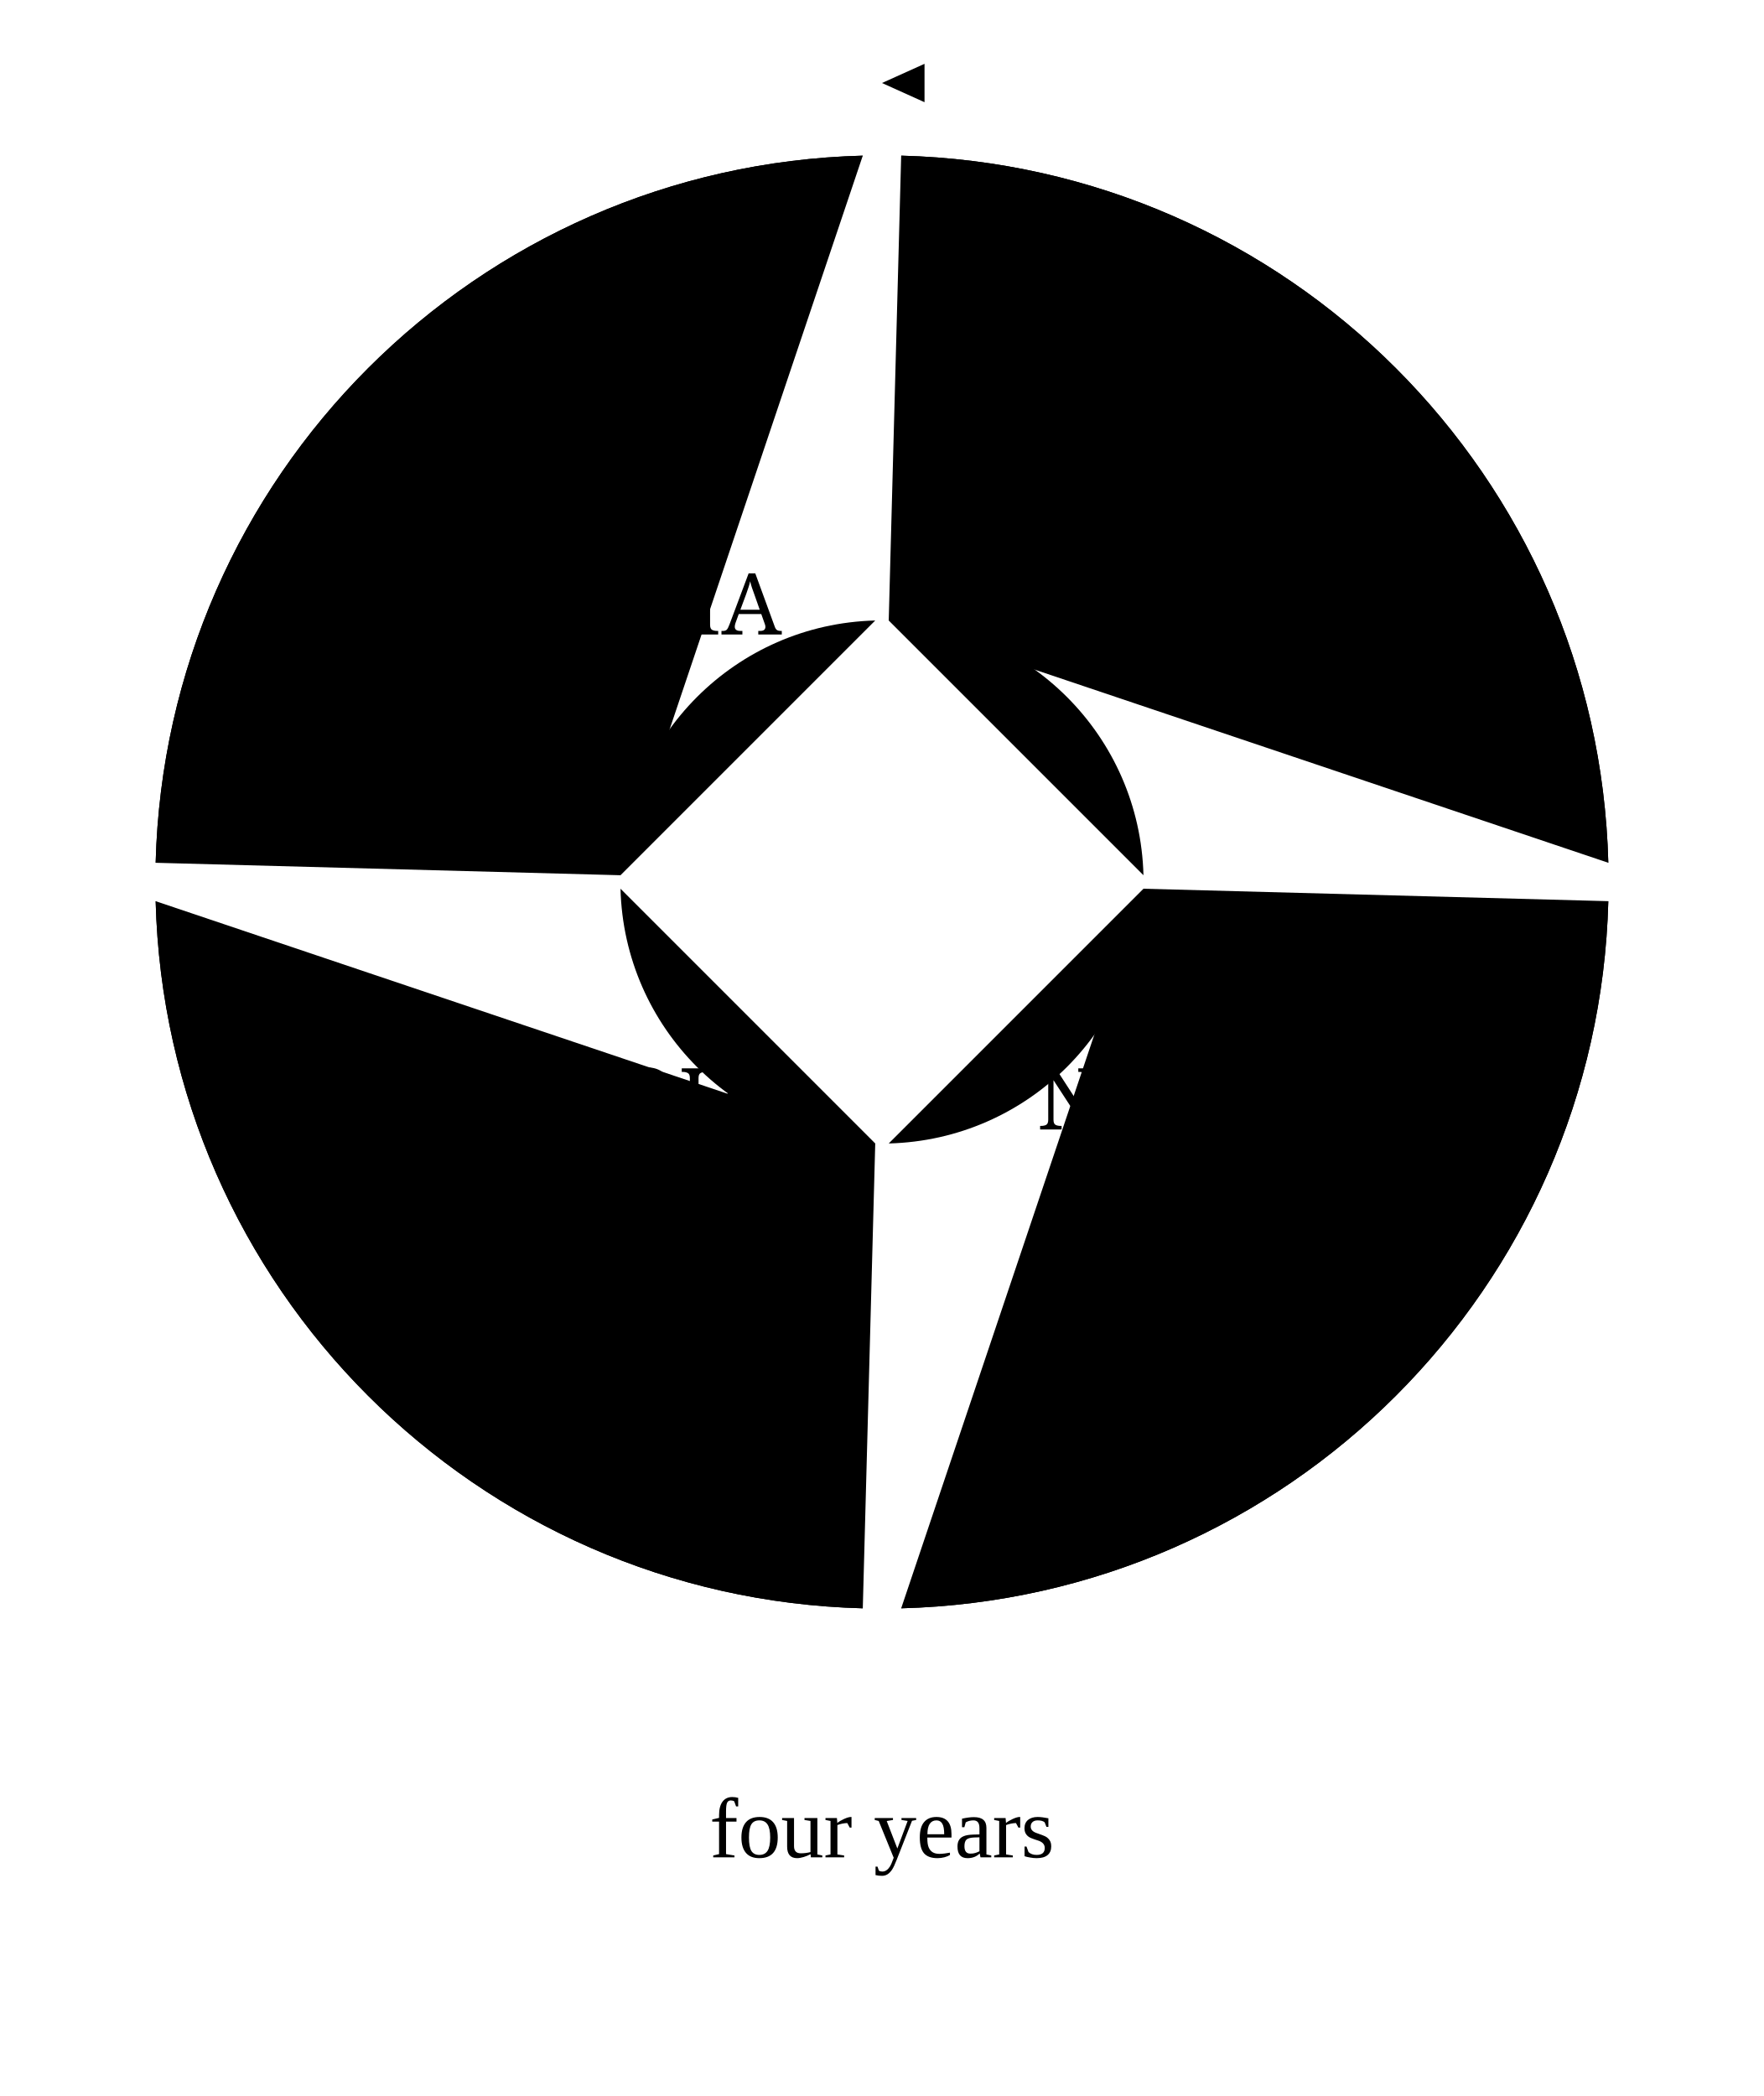
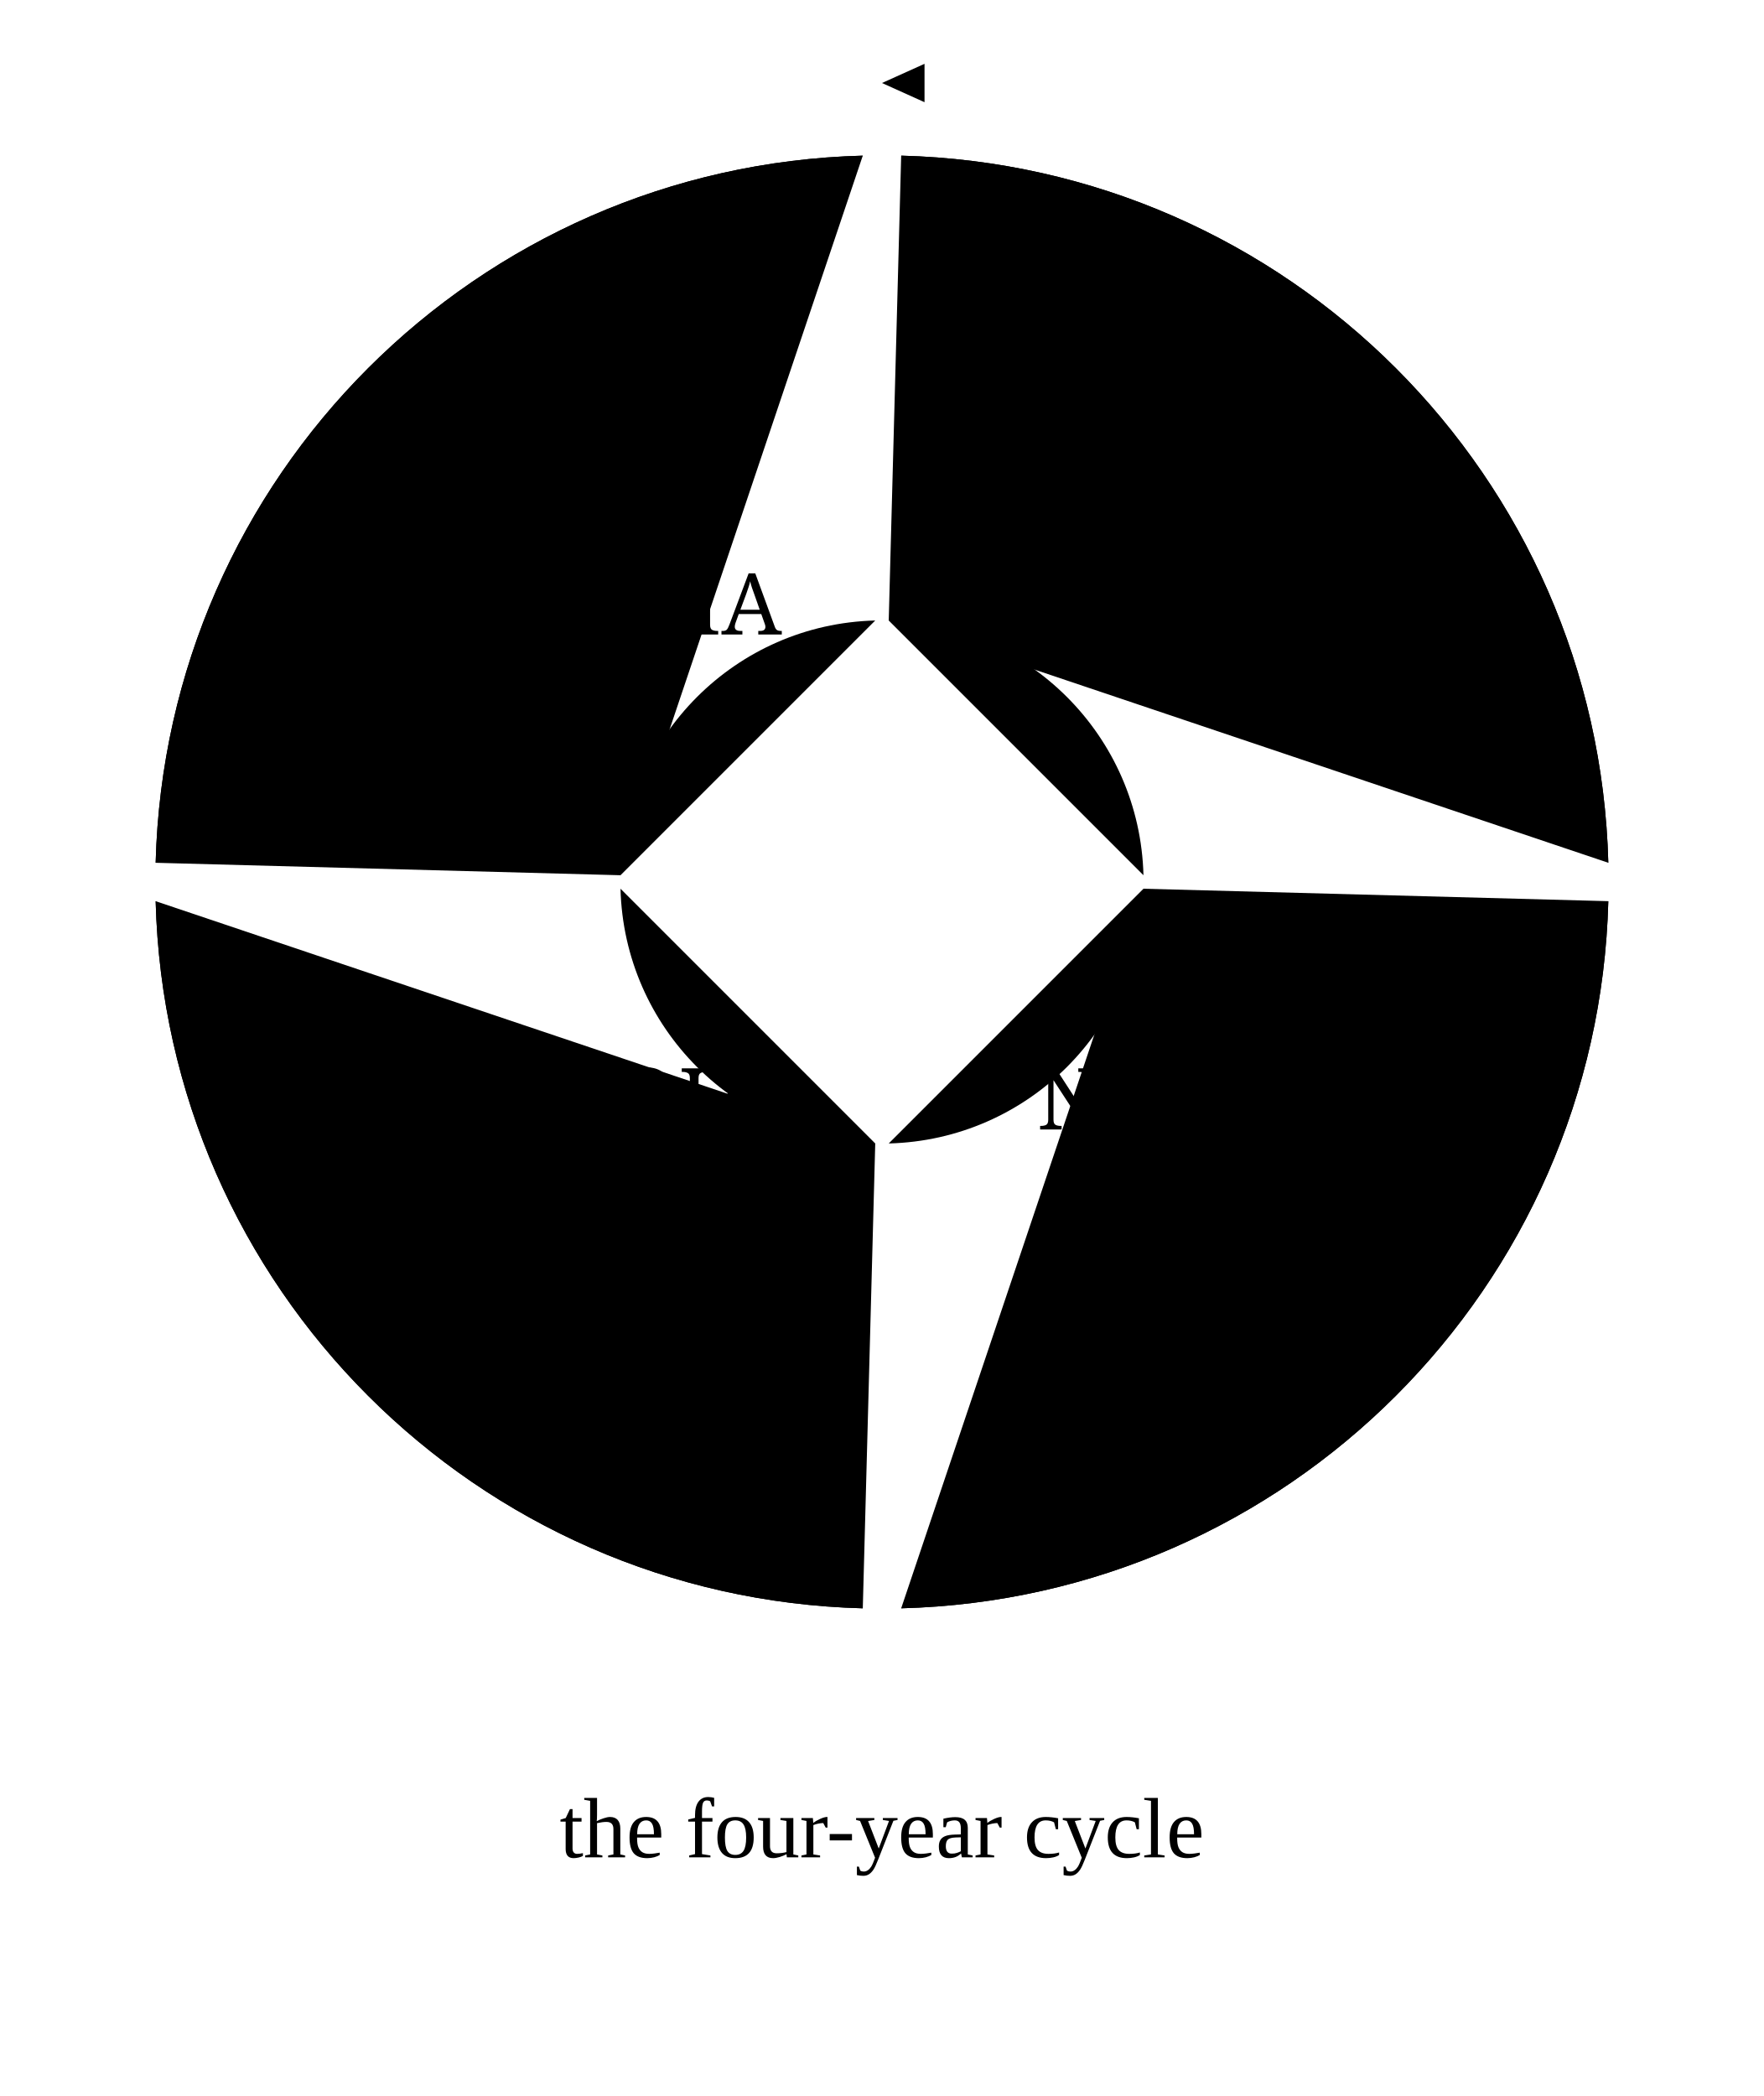
<svg xmlns="http://www.w3.org/2000/svg" viewBox="0 0 340 404" class="games-plate games-tall" role="img" focusable="false" aria-labelledby="games-tall-title">
  <g class="games-dial">
    <path class="gd-sector" d="M173.7 30.0 A140.0 140.0 0 0 1 310.0 166.3 L171.3 119.6 Z" />
    <path class="gd-arc" d="M173.7 30.0 A140.0 140.0 0 0 1 310.0 166.3" />
    <path class="gd-arc" d="M171.3 119.6 A50.4 50.4 0 0 1 220.4 168.7" />
    <path class="gd-spoke" d="M171.3 119.6 L173.7 30.0" />
    <text class="gd-ordinal" x="253.8" y="86.2" font-size="19.5" font-family="GFS Didot, Georgia, serif" text-anchor="middle">LΑ</text>
    <text class="gd-name" x="235.7" y="104.3" font-size="16.5" font-family="GFS Didot, Georgia, serif" text-anchor="middle">ΙΣΘΜΙΑ</text>
    <text class="gd-name" x="217.7" y="122.3" font-size="16.5" font-family="GFS Didot, Georgia, serif" text-anchor="middle">ΟΛΥΜΠΙΑ</text>
    <path class="gd-sector" d="M310.0 173.7 A140.0 140.0 0 0 1 173.7 310.0 L220.4 171.3 Z" />
    <path class="gd-arc" d="M310.0 173.7 A140.0 140.0 0 0 1 173.7 310.0" />
    <path class="gd-arc" d="M220.4 171.3 A50.4 50.4 0 0 1 171.3 220.4" />
    <path class="gd-spoke" d="M220.4 171.3 L310.0 173.7" />
    <text class="gd-ordinal" x="253.8" y="253.8" font-size="19.5" font-family="GFS Didot, Georgia, serif" text-anchor="middle">LΒ</text>
    <text class="gd-name" x="235.7" y="235.7" font-size="16.5" font-family="GFS Didot, Georgia, serif" text-anchor="middle">ΝΕΜΕΑ</text>
    <text class="gd-name" x="217.7" y="217.7" font-size="16.5" font-family="GFS Didot, Georgia, serif" text-anchor="middle">ΝΑΑ</text>
    <path class="gd-sector" d="M166.3 310.0 A140.0 140.0 0 0 1 30.0 173.7 L168.7 220.4 Z" />
    <path class="gd-arc" d="M166.3 310.0 A140.0 140.0 0 0 1 30.0 173.7" />
    <path class="gd-arc" d="M168.7 220.4 A50.4 50.4 0 0 1 119.6 171.3" />
    <path class="gd-spoke" d="M168.7 220.4 L166.3 310.0" />
    <text class="gd-ordinal" x="86.2" y="253.8" font-size="19.5" font-family="GFS Didot, Georgia, serif" text-anchor="middle">LΓ</text>
    <text class="gd-name" x="104.3" y="235.7" font-size="16.5" font-family="GFS Didot, Georgia, serif" text-anchor="middle">ΙΣΘΜΙΑ</text>
    <text class="gd-name" x="122.3" y="217.7" font-size="16.5" font-family="GFS Didot, Georgia, serif" text-anchor="middle">ΠΥΘΙΑ</text>
    <path class="gd-sector" d="M30.0 166.3 A140.0 140.0 0 0 1 166.3 30.0 L119.6 168.7 Z" />
    <path class="gd-arc" d="M30.0 166.3 A140.0 140.0 0 0 1 166.3 30.0" />
    <path class="gd-arc" d="M119.6 168.7 A50.4 50.4 0 0 1 168.7 119.6" />
    <path class="gd-spoke" d="M119.6 168.7 L30.0 166.3" />
    <text class="gd-ordinal" x="86.2" y="86.2" font-size="19.5" font-family="GFS Didot, Georgia, serif" text-anchor="middle">LΔ</text>
    <text class="gd-name" x="104.3" y="104.3" font-size="16.5" font-family="GFS Didot, Georgia, serif" text-anchor="middle">ΝΕΜΕΑ</text>
    <text class="gd-name" x="122.3" y="122.3" font-size="16.5" font-family="GFS Didot, Georgia, serif" text-anchor="middle">ΑΛΙΕΙΑ</text>
    <path class="gd-spoke" d="M220.4 171.3 L310.0 173.7" />
    <path class="gd-spoke" d="M168.7 220.4 L166.3 310.0" />
    <path class="gd-spoke" d="M119.6 168.7 L30.0 166.3" />
  </g>
  <g class="gd-pointer">
    <path class="gd-shaft" d="M170.0 113.6 L170.0 16.0" />
    <path class="gd-arrow" d="M178.2 19.7 L170.0 16.0 L178.2 12.3" />
  </g>
-   <text class="games-count" x="170.0" y="358.0" font-size="16.5" text-anchor="middle">four years</text>
+   <text class="games-count" x="170.0" y="358.0" font-size="16.5" text-anchor="middle">the four-year cycle</text>
</svg>
